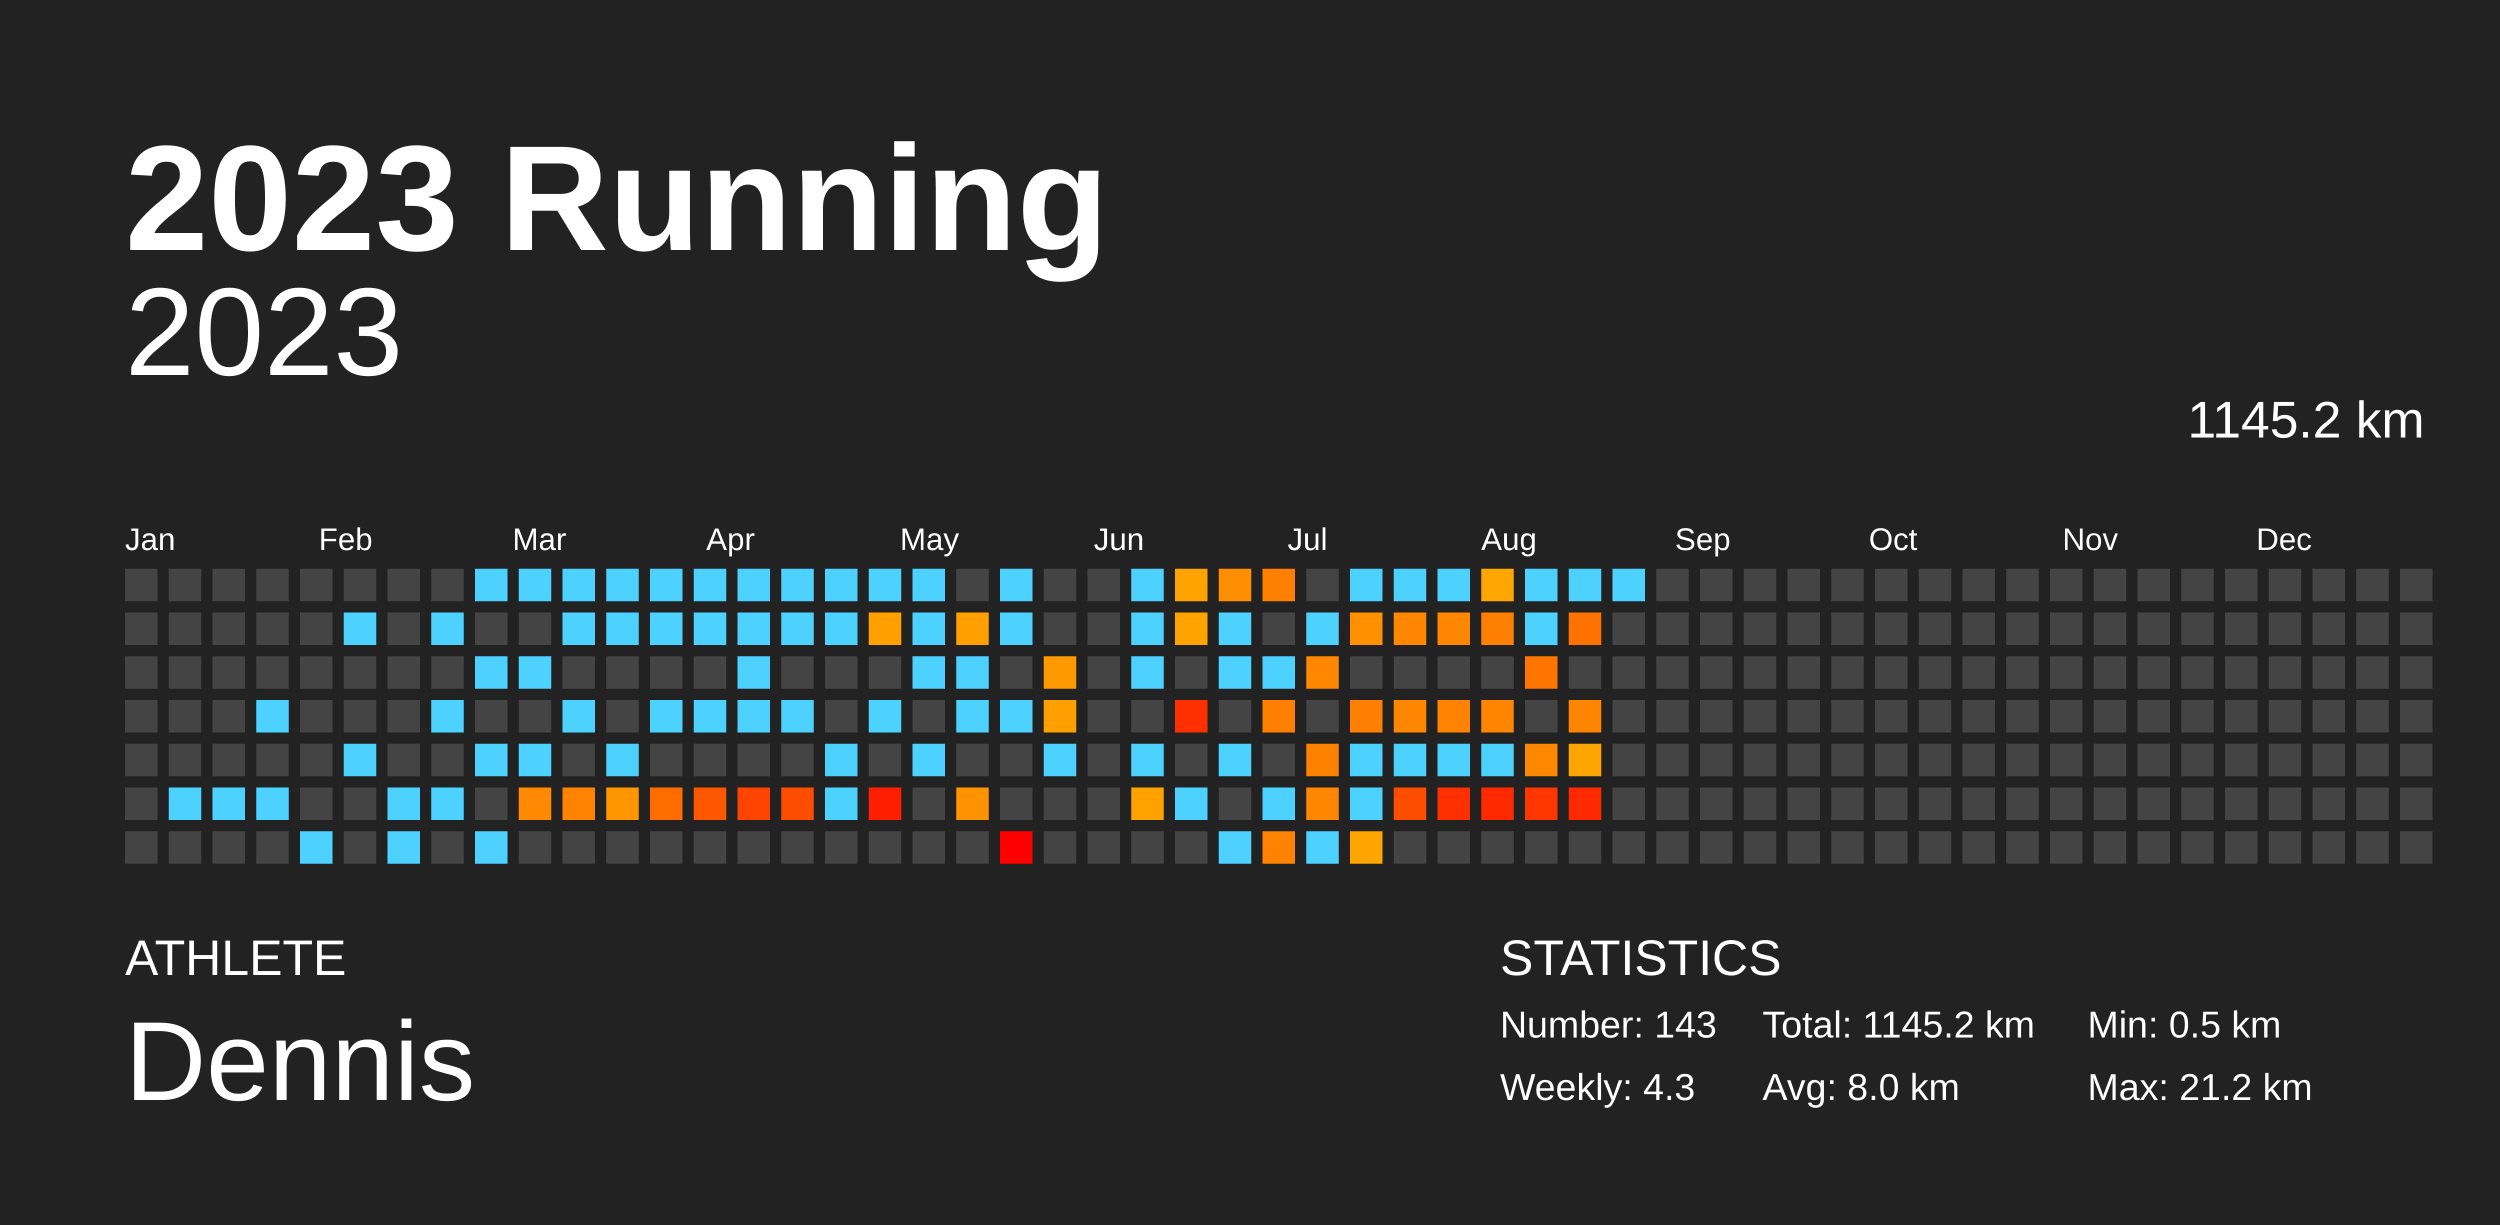
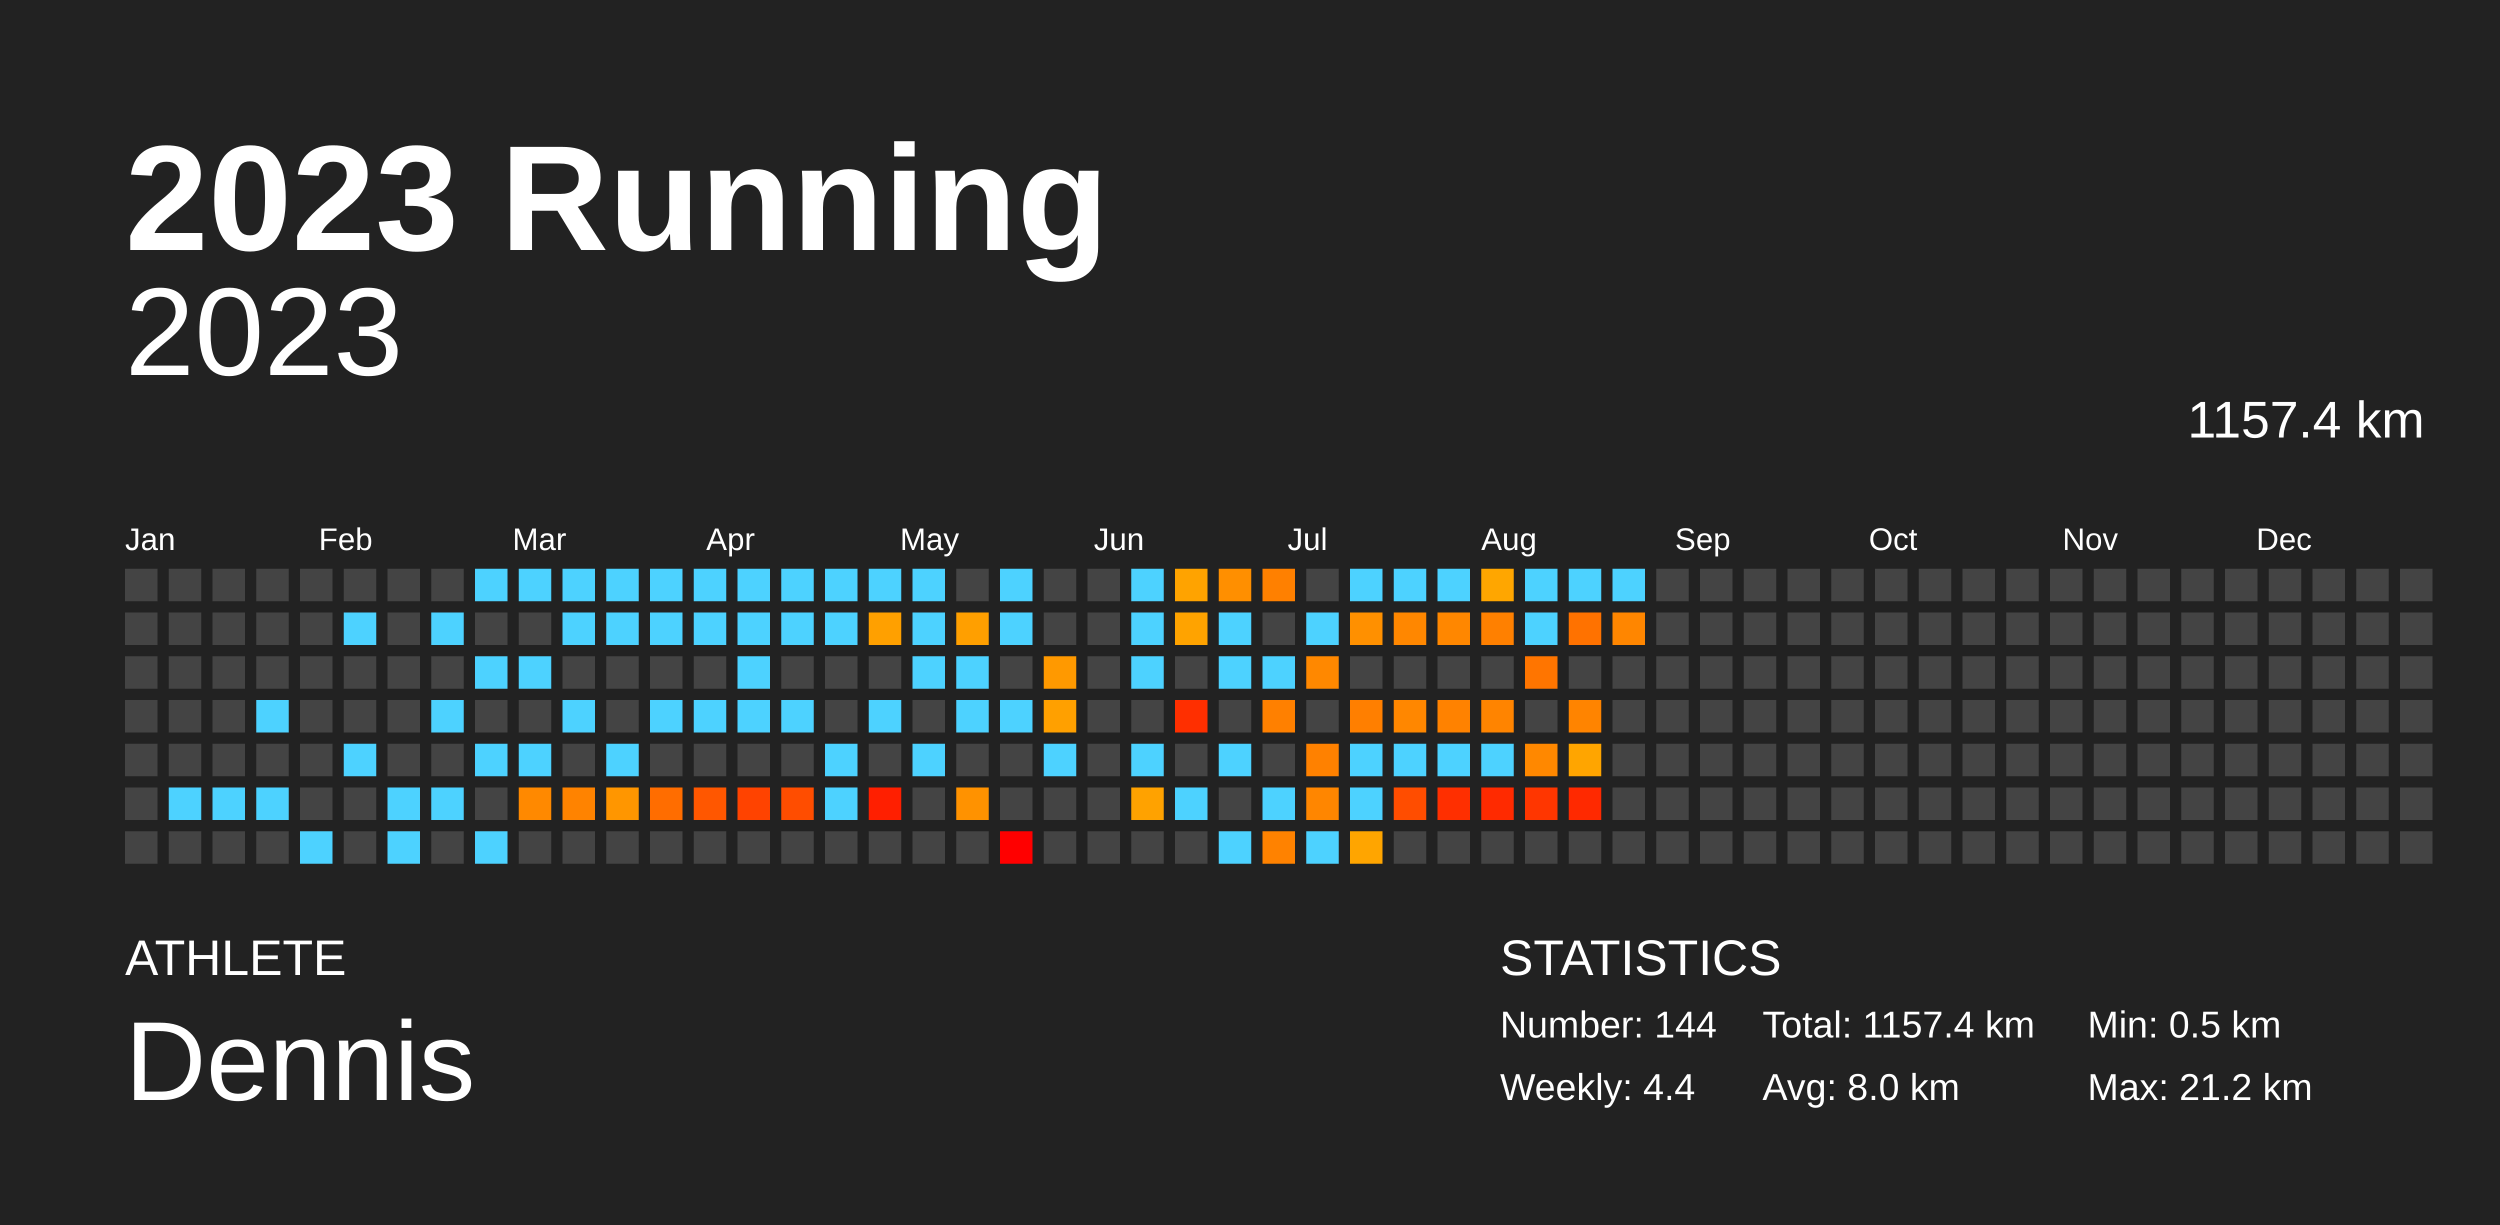
<svg xmlns="http://www.w3.org/2000/svg" baseProfile="full" height="98mm" version="1.1" viewBox="0,0,200,98" width="200mm">
  <defs />
  <rect fill="#222222" height="98" width="200" x="0" y="0" />
  <text fill="#FFFFFF" style="font-size:12px; font-family:Arial; font-weight:bold;" x="10" y="20">2023 Running</text>
  <text fill="#FFFFFF" style="font-size:4px; font-family:Arial" x="10" y="78">ATHLETE</text>
  <text fill="#FFFFFF" style="font-size:9px; font-family:Arial" x="10" y="88">Dennis</text>
  <text fill="#FFFFFF" style="font-size:4px; font-family:Arial" x="120" y="78">STATISTICS</text>
-   <text fill="#FFFFFF" style="font-size:3px; font-family:Arial" x="120" y="83">Number: 143</text>
-   <text fill="#FFFFFF" style="font-size:3px; font-family:Arial" x="120" y="88">Weekly: 4.3</text>
-   <text fill="#FFFFFF" style="font-size:3px; font-family:Arial" x="141" y="83">Total: 1145.2 km</text>
+   <text fill="#FFFFFF" style="font-size:3px; font-family:Arial" x="120" y="83">Number: 144</text>
+   <text fill="#FFFFFF" style="font-size:3px; font-family:Arial" x="120" y="88">Weekly: 4.4</text>
+   <text fill="#FFFFFF" style="font-size:3px; font-family:Arial" x="141" y="83">Total: 1157.4 km</text>
  <text fill="#FFFFFF" style="font-size:3px; font-family:Arial" x="141" y="88">Avg: 8.0 km</text>
  <text fill="#FFFFFF" style="font-size:3px; font-family:Arial" x="167" y="83">Min: 0.5 km</text>
  <text fill="#FFFFFF" style="font-size:3px; font-family:Arial" x="167" y="88">Max: 21.2 km</text>
  <text alignment-baseline="hanging" fill="#FFFFFF" style="font-size:10.0px; font-family:Arial;" x="10" y="30">2023</text>
-   <text alignment-baseline="hanging" fill="#FFFFFF" style="font-size:4.125px; font-family:Arial;" x="175" y="35">1145.2 km</text>
+   <text alignment-baseline="hanging" fill="#FFFFFF" style="font-size:4.125px; font-family:Arial;" x="175" y="35">1157.4 km</text>
  <text fill="#FFFFFF" style="font-size:2.5px; font-family:Arial" x="10.0" y="44">Jan</text>
  <text fill="#FFFFFF" style="font-size:2.5px; font-family:Arial" x="25.5" y="44">Feb</text>
  <text fill="#FFFFFF" style="font-size:2.5px; font-family:Arial" x="41.0" y="44">Mar</text>
  <text fill="#FFFFFF" style="font-size:2.5px; font-family:Arial" x="56.5" y="44">Apr</text>
  <text fill="#FFFFFF" style="font-size:2.5px; font-family:Arial" x="72.0" y="44">May</text>
  <text fill="#FFFFFF" style="font-size:2.5px; font-family:Arial" x="87.5" y="44">Jun</text>
  <text fill="#FFFFFF" style="font-size:2.5px; font-family:Arial" x="103.0" y="44">Jul</text>
  <text fill="#FFFFFF" style="font-size:2.5px; font-family:Arial" x="118.5" y="44">Aug</text>
  <text fill="#FFFFFF" style="font-size:2.5px; font-family:Arial" x="134.0" y="44">Sep</text>
  <text fill="#FFFFFF" style="font-size:2.5px; font-family:Arial" x="149.5" y="44">Oct</text>
  <text fill="#FFFFFF" style="font-size:2.5px; font-family:Arial" x="165.0" y="44">Nov</text>
  <text fill="#FFFFFF" style="font-size:2.5px; font-family:Arial" x="180.5" y="44">Dec</text>
  <rect fill="#444444" height="2.6" width="2.6" x="10.0" y="45.5" />
  <rect fill="#444444" height="2.6" width="2.6" x="10.0" y="49.0" />
  <rect fill="#444444" height="2.6" width="2.6" x="10.0" y="52.5" />
  <rect fill="#444444" height="2.6" width="2.6" x="10.0" y="56.0" />
  <rect fill="#444444" height="2.6" width="2.6" x="10.0" y="59.5" />
  <rect fill="#444444" height="2.6" width="2.6" x="10.0" y="63.0" />
  <rect fill="#444444" height="2.6" width="2.6" x="10.0" y="66.5" />
  <rect fill="#444444" height="2.6" width="2.6" x="13.5" y="45.5" />
  <rect fill="#444444" height="2.6" width="2.6" x="13.5" y="49.0" />
  <rect fill="#444444" height="2.6" width="2.6" x="13.5" y="52.5" />
  <rect fill="#444444" height="2.6" width="2.6" x="13.5" y="56.0" />
  <rect fill="#444444" height="2.6" width="2.6" x="13.5" y="59.5" />
  <rect fill="#4dd2ff" height="2.6" width="2.6" x="13.5" y="63.0" />
  <rect fill="#444444" height="2.6" width="2.6" x="13.5" y="66.5" />
  <rect fill="#444444" height="2.6" width="2.6" x="17.0" y="45.5" />
  <rect fill="#444444" height="2.6" width="2.6" x="17.0" y="49.0" />
  <rect fill="#444444" height="2.6" width="2.6" x="17.0" y="52.5" />
  <rect fill="#444444" height="2.6" width="2.6" x="17.0" y="56.0" />
  <rect fill="#444444" height="2.6" width="2.6" x="17.0" y="59.5" />
  <rect fill="#4dd2ff" height="2.6" width="2.6" x="17.0" y="63.0" />
  <rect fill="#444444" height="2.6" width="2.6" x="17.0" y="66.5" />
  <rect fill="#444444" height="2.6" width="2.6" x="20.5" y="45.5" />
  <rect fill="#444444" height="2.6" width="2.6" x="20.5" y="49.0" />
  <rect fill="#444444" height="2.6" width="2.6" x="20.5" y="52.5" />
  <rect fill="#4dd2ff" height="2.6" width="2.6" x="20.5" y="56.0" />
  <rect fill="#444444" height="2.6" width="2.6" x="20.5" y="59.5" />
  <rect fill="#4dd2ff" height="2.6" width="2.6" x="20.5" y="63.0" />
  <rect fill="#444444" height="2.6" width="2.6" x="20.5" y="66.5" />
  <rect fill="#444444" height="2.6" width="2.6" x="24.0" y="45.5" />
  <rect fill="#444444" height="2.6" width="2.6" x="24.0" y="49.0" />
  <rect fill="#444444" height="2.6" width="2.6" x="24.0" y="52.5" />
  <rect fill="#444444" height="2.6" width="2.6" x="24.0" y="56.0" />
  <rect fill="#444444" height="2.6" width="2.6" x="24.0" y="59.5" />
  <rect fill="#444444" height="2.6" width="2.6" x="24.0" y="63.0" />
  <rect fill="#4dd2ff" height="2.6" width="2.6" x="24.0" y="66.5" />
  <rect fill="#444444" height="2.6" width="2.6" x="27.5" y="45.5" />
  <rect fill="#4dd2ff" height="2.6" width="2.6" x="27.5" y="49.0" />
  <rect fill="#444444" height="2.6" width="2.6" x="27.5" y="52.5" />
  <rect fill="#444444" height="2.6" width="2.6" x="27.5" y="56.0" />
  <rect fill="#4dd2ff" height="2.6" width="2.6" x="27.5" y="59.5" />
  <rect fill="#444444" height="2.6" width="2.6" x="27.5" y="63.0" />
  <rect fill="#444444" height="2.6" width="2.6" x="27.5" y="66.5" />
  <rect fill="#444444" height="2.6" width="2.6" x="31.0" y="45.5" />
  <rect fill="#444444" height="2.6" width="2.6" x="31.0" y="49.0" />
  <rect fill="#444444" height="2.6" width="2.6" x="31.0" y="52.5" />
  <rect fill="#444444" height="2.6" width="2.6" x="31.0" y="56.0" />
  <rect fill="#444444" height="2.6" width="2.6" x="31.0" y="59.5" />
  <rect fill="#4dd2ff" height="2.6" width="2.6" x="31.0" y="63.0" />
  <rect fill="#4dd2ff" height="2.6" width="2.6" x="31.0" y="66.5" />
  <rect fill="#444444" height="2.6" width="2.6" x="34.5" y="45.5" />
  <rect fill="#4dd2ff" height="2.6" width="2.6" x="34.5" y="49.0" />
  <rect fill="#444444" height="2.6" width="2.6" x="34.5" y="52.5" />
  <rect fill="#4dd2ff" height="2.6" width="2.6" x="34.5" y="56.0" />
  <rect fill="#444444" height="2.6" width="2.6" x="34.5" y="59.5" />
  <rect fill="#4dd2ff" height="2.6" width="2.6" x="34.5" y="63.0" />
  <rect fill="#444444" height="2.6" width="2.6" x="34.5" y="66.5" />
  <rect fill="#4dd2ff" height="2.6" width="2.6" x="38.0" y="45.5" />
  <rect fill="#444444" height="2.6" width="2.6" x="38.0" y="49.0" />
  <rect fill="#4dd2ff" height="2.6" width="2.6" x="38.0" y="52.5" />
  <rect fill="#444444" height="2.6" width="2.6" x="38.0" y="56.0" />
  <rect fill="#4dd2ff" height="2.6" width="2.6" x="38.0" y="59.5" />
  <rect fill="#444444" height="2.6" width="2.6" x="38.0" y="63.0" />
  <rect fill="#4dd2ff" height="2.6" width="2.6" x="38.0" y="66.5" />
  <rect fill="#4dd2ff" height="2.6" width="2.6" x="41.5" y="45.5" />
  <rect fill="#444444" height="2.6" width="2.6" x="41.5" y="49.0" />
  <rect fill="#4dd2ff" height="2.6" width="2.6" x="41.5" y="52.5" />
  <rect fill="#444444" height="2.6" width="2.6" x="41.5" y="56.0" />
  <rect fill="#4dd2ff" height="2.6" width="2.6" x="41.5" y="59.5" />
  <rect fill="#ff8900" height="2.6" width="2.6" x="41.5" y="63.0" />
  <rect fill="#444444" height="2.6" width="2.6" x="41.5" y="66.5" />
  <rect fill="#4dd2ff" height="2.6" width="2.6" x="45.0" y="45.5" />
  <rect fill="#4dd2ff" height="2.6" width="2.6" x="45.0" y="49.0" />
  <rect fill="#444444" height="2.6" width="2.6" x="45.0" y="52.5" />
  <rect fill="#4dd2ff" height="2.6" width="2.6" x="45.0" y="56.0" />
  <rect fill="#444444" height="2.6" width="2.6" x="45.0" y="59.5" />
  <rect fill="#ff8300" height="2.6" width="2.6" x="45.0" y="63.0" />
  <rect fill="#444444" height="2.6" width="2.6" x="45.0" y="66.5" />
  <rect fill="#4dd2ff" height="2.6" width="2.6" x="48.5" y="45.5" />
  <rect fill="#4dd2ff" height="2.6" width="2.6" x="48.5" y="49.0" />
  <rect fill="#444444" height="2.6" width="2.6" x="48.5" y="52.5" />
  <rect fill="#444444" height="2.6" width="2.6" x="48.5" y="56.0" />
  <rect fill="#4dd2ff" height="2.6" width="2.6" x="48.5" y="59.5" />
  <rect fill="#ff9600" height="2.6" width="2.6" x="48.5" y="63.0" />
  <rect fill="#444444" height="2.6" width="2.6" x="48.5" y="66.5" />
  <rect fill="#4dd2ff" height="2.6" width="2.6" x="52.0" y="45.5" />
  <rect fill="#4dd2ff" height="2.6" width="2.6" x="52.0" y="49.0" />
  <rect fill="#444444" height="2.6" width="2.6" x="52.0" y="52.5" />
  <rect fill="#4dd2ff" height="2.6" width="2.6" x="52.0" y="56.0" />
  <rect fill="#444444" height="2.6" width="2.6" x="52.0" y="59.5" />
  <rect fill="#ff6d00" height="2.6" width="2.6" x="52.0" y="63.0" />
  <rect fill="#444444" height="2.6" width="2.6" x="52.0" y="66.5" />
  <rect fill="#4dd2ff" height="2.6" width="2.6" x="55.5" y="45.5" />
  <rect fill="#4dd2ff" height="2.6" width="2.6" x="55.5" y="49.0" />
  <rect fill="#444444" height="2.6" width="2.6" x="55.5" y="52.5" />
  <rect fill="#4dd2ff" height="2.6" width="2.6" x="55.5" y="56.0" />
  <rect fill="#444444" height="2.6" width="2.6" x="55.5" y="59.5" />
  <rect fill="#ff5700" height="2.6" width="2.6" x="55.5" y="63.0" />
  <rect fill="#444444" height="2.6" width="2.6" x="55.5" y="66.5" />
  <rect fill="#4dd2ff" height="2.6" width="2.6" x="59.0" y="45.5" />
  <rect fill="#4dd2ff" height="2.6" width="2.6" x="59.0" y="49.0" />
  <rect fill="#4dd2ff" height="2.6" width="2.6" x="59.0" y="52.5" />
  <rect fill="#4dd2ff" height="2.6" width="2.6" x="59.0" y="56.0" />
  <rect fill="#444444" height="2.6" width="2.6" x="59.0" y="59.5" />
  <rect fill="#ff4300" height="2.6" width="2.6" x="59.0" y="63.0" />
  <rect fill="#444444" height="2.6" width="2.6" x="59.0" y="66.5" />
  <rect fill="#4dd2ff" height="2.6" width="2.6" x="62.5" y="45.5" />
  <rect fill="#4dd2ff" height="2.6" width="2.6" x="62.5" y="49.0" />
  <rect fill="#444444" height="2.6" width="2.6" x="62.5" y="52.5" />
  <rect fill="#4dd2ff" height="2.6" width="2.6" x="62.5" y="56.0" />
  <rect fill="#444444" height="2.6" width="2.6" x="62.5" y="59.5" />
  <rect fill="#ff4d00" height="2.6" width="2.6" x="62.5" y="63.0" />
  <rect fill="#444444" height="2.6" width="2.6" x="62.5" y="66.5" />
  <rect fill="#4dd2ff" height="2.6" width="2.6" x="66.0" y="45.5" />
  <rect fill="#4dd2ff" height="2.6" width="2.6" x="66.0" y="49.0" />
  <rect fill="#444444" height="2.6" width="2.6" x="66.0" y="52.5" />
  <rect fill="#444444" height="2.6" width="2.6" x="66.0" y="56.0" />
  <rect fill="#4dd2ff" height="2.6" width="2.6" x="66.0" y="59.5" />
  <rect fill="#4dd2ff" height="2.6" width="2.6" x="66.0" y="63.0" />
  <rect fill="#444444" height="2.6" width="2.6" x="66.0" y="66.5" />
  <rect fill="#4dd2ff" height="2.6" width="2.6" x="69.5" y="45.5" />
  <rect fill="#ffa000" height="2.6" width="2.6" x="69.5" y="49.0" />
  <rect fill="#444444" height="2.6" width="2.6" x="69.5" y="52.5" />
  <rect fill="#4dd2ff" height="2.6" width="2.6" x="69.5" y="56.0" />
  <rect fill="#444444" height="2.6" width="2.6" x="69.5" y="59.5" />
  <rect fill="#ff1f00" height="2.6" width="2.6" x="69.5" y="63.0" />
  <rect fill="#444444" height="2.6" width="2.6" x="69.5" y="66.5" />
  <rect fill="#4dd2ff" height="2.6" width="2.6" x="73.0" y="45.5" />
  <rect fill="#4dd2ff" height="2.6" width="2.6" x="73.0" y="49.0" />
  <rect fill="#4dd2ff" height="2.6" width="2.6" x="73.0" y="52.5" />
  <rect fill="#444444" height="2.6" width="2.6" x="73.0" y="56.0" />
  <rect fill="#4dd2ff" height="2.6" width="2.6" x="73.0" y="59.5" />
  <rect fill="#444444" height="2.6" width="2.6" x="73.0" y="63.0" />
  <rect fill="#444444" height="2.6" width="2.6" x="73.0" y="66.5" />
  <rect fill="#444444" height="2.6" width="2.6" x="76.5" y="45.5" />
  <rect fill="#ff9f00" height="2.6" width="2.6" x="76.5" y="49.0" />
  <rect fill="#4dd2ff" height="2.6" width="2.6" x="76.5" y="52.5" />
  <rect fill="#4dd2ff" height="2.6" width="2.6" x="76.5" y="56.0" />
  <rect fill="#444444" height="2.6" width="2.6" x="76.5" y="59.5" />
  <rect fill="#ff9200" height="2.6" width="2.6" x="76.5" y="63.0" />
  <rect fill="#444444" height="2.6" width="2.6" x="76.5" y="66.5" />
  <rect fill="#4dd2ff" height="2.6" width="2.6" x="80.0" y="45.5" />
  <rect fill="#4dd2ff" height="2.6" width="2.6" x="80.0" y="49.0" />
  <rect fill="#444444" height="2.6" width="2.6" x="80.0" y="52.5" />
  <rect fill="#4dd2ff" height="2.6" width="2.6" x="80.0" y="56.0" />
  <rect fill="#444444" height="2.6" width="2.6" x="80.0" y="59.5" />
  <rect fill="#444444" height="2.6" width="2.6" x="80.0" y="63.0" />
  <rect fill="red" height="2.6" width="2.6" x="80.0" y="66.5" />
  <rect fill="#444444" height="2.6" width="2.6" x="83.5" y="45.5" />
  <rect fill="#444444" height="2.6" width="2.6" x="83.5" y="49.0" />
  <rect fill="#ff9900" height="2.6" width="2.6" x="83.5" y="52.5" />
  <rect fill="#ffa000" height="2.6" width="2.6" x="83.5" y="56.0" />
  <rect fill="#4dd2ff" height="2.6" width="2.6" x="83.5" y="59.5" />
  <rect fill="#444444" height="2.6" width="2.6" x="83.5" y="63.0" />
  <rect fill="#444444" height="2.6" width="2.6" x="83.5" y="66.5" />
  <rect fill="#444444" height="2.6" width="2.6" x="87.0" y="45.5" />
  <rect fill="#444444" height="2.6" width="2.6" x="87.0" y="49.0" />
  <rect fill="#444444" height="2.6" width="2.6" x="87.0" y="52.5" />
  <rect fill="#444444" height="2.6" width="2.6" x="87.0" y="56.0" />
  <rect fill="#444444" height="2.6" width="2.6" x="87.0" y="59.5" />
  <rect fill="#444444" height="2.6" width="2.6" x="87.0" y="63.0" />
  <rect fill="#444444" height="2.6" width="2.6" x="87.0" y="66.5" />
  <rect fill="#4dd2ff" height="2.6" width="2.6" x="90.5" y="45.5" />
  <rect fill="#4dd2ff" height="2.6" width="2.6" x="90.5" y="49.0" />
  <rect fill="#4dd2ff" height="2.6" width="2.6" x="90.5" y="52.5" />
  <rect fill="#444444" height="2.6" width="2.6" x="90.5" y="56.0" />
  <rect fill="#4dd2ff" height="2.6" width="2.6" x="90.5" y="59.5" />
  <rect fill="#ffa200" height="2.6" width="2.6" x="90.5" y="63.0" />
  <rect fill="#444444" height="2.6" width="2.6" x="90.5" y="66.5" />
  <rect fill="#ffa300" height="2.6" width="2.6" x="94.0" y="45.5" />
  <rect fill="#ffa300" height="2.6" width="2.6" x="94.0" y="49.0" />
  <rect fill="#444444" height="2.6" width="2.6" x="94.0" y="52.5" />
  <rect fill="#ff2f00" height="2.6" width="2.6" x="94.0" y="56.0" />
  <rect fill="#444444" height="2.6" width="2.6" x="94.0" y="59.5" />
  <rect fill="#4dd2ff" height="2.6" width="2.6" x="94.0" y="63.0" />
  <rect fill="#444444" height="2.6" width="2.6" x="94.0" y="66.5" />
  <rect fill="#ff8f00" height="2.6" width="2.6" x="97.5" y="45.5" />
  <rect fill="#4dd2ff" height="2.6" width="2.6" x="97.5" y="49.0" />
  <rect fill="#4dd2ff" height="2.6" width="2.6" x="97.5" y="52.5" />
  <rect fill="#444444" height="2.6" width="2.6" x="97.5" y="56.0" />
  <rect fill="#4dd2ff" height="2.6" width="2.6" x="97.5" y="59.5" />
  <rect fill="#444444" height="2.6" width="2.6" x="97.5" y="63.0" />
  <rect fill="#4dd2ff" height="2.6" width="2.6" x="97.5" y="66.5" />
  <rect fill="#ff8000" height="2.6" width="2.6" x="101.0" y="45.5" />
  <rect fill="#444444" height="2.6" width="2.6" x="101.0" y="49.0" />
  <rect fill="#4dd2ff" height="2.6" width="2.6" x="101.0" y="52.5" />
  <rect fill="#ff8000" height="2.6" width="2.6" x="101.0" y="56.0" />
  <rect fill="#444444" height="2.6" width="2.6" x="101.0" y="59.5" />
  <rect fill="#4dd2ff" height="2.6" width="2.6" x="101.0" y="63.0" />
  <rect fill="#ff8200" height="2.6" width="2.6" x="101.0" y="66.5" />
  <rect fill="#444444" height="2.6" width="2.6" x="104.5" y="45.5" />
  <rect fill="#4dd2ff" height="2.6" width="2.6" x="104.5" y="49.0" />
  <rect fill="#ff8800" height="2.6" width="2.6" x="104.5" y="52.5" />
  <rect fill="#444444" height="2.6" width="2.6" x="104.5" y="56.0" />
  <rect fill="#ff8100" height="2.6" width="2.6" x="104.5" y="59.5" />
  <rect fill="#ff8600" height="2.6" width="2.6" x="104.5" y="63.0" />
  <rect fill="#4dd2ff" height="2.6" width="2.6" x="104.5" y="66.5" />
  <rect fill="#4dd2ff" height="2.6" width="2.6" x="108.0" y="45.5" />
  <rect fill="#ff9000" height="2.6" width="2.6" x="108.0" y="49.0" />
  <rect fill="#444444" height="2.6" width="2.6" x="108.0" y="52.5" />
  <rect fill="#ff7f00" height="2.6" width="2.6" x="108.0" y="56.0" />
  <rect fill="#4dd2ff" height="2.6" width="2.6" x="108.0" y="59.5" />
  <rect fill="#4dd2ff" height="2.6" width="2.6" x="108.0" y="63.0" />
  <rect fill="#ffa500" height="2.6" width="2.6" x="108.0" y="66.5" />
  <rect fill="#4dd2ff" height="2.6" width="2.6" x="111.5" y="45.5" />
  <rect fill="#ff8700" height="2.6" width="2.6" x="111.5" y="49.0" />
  <rect fill="#444444" height="2.6" width="2.6" x="111.5" y="52.5" />
  <rect fill="#ff8700" height="2.6" width="2.6" x="111.5" y="56.0" />
  <rect fill="#4dd2ff" height="2.6" width="2.6" x="111.5" y="59.5" />
  <rect fill="#ff4d00" height="2.6" width="2.6" x="111.5" y="63.0" />
  <rect fill="#444444" height="2.6" width="2.6" x="111.5" y="66.5" />
  <rect fill="#4dd2ff" height="2.6" width="2.6" x="115.0" y="45.5" />
  <rect fill="#ff8700" height="2.6" width="2.6" x="115.0" y="49.0" />
  <rect fill="#444444" height="2.6" width="2.6" x="115.0" y="52.5" />
  <rect fill="#ff8200" height="2.6" width="2.6" x="115.0" y="56.0" />
  <rect fill="#4dd2ff" height="2.6" width="2.6" x="115.0" y="59.5" />
  <rect fill="#ff2f00" height="2.6" width="2.6" x="115.0" y="63.0" />
  <rect fill="#444444" height="2.6" width="2.6" x="115.0" y="66.5" />
  <rect fill="#ffa600" height="2.6" width="2.6" x="118.5" y="45.5" />
  <rect fill="#ff8000" height="2.6" width="2.6" x="118.5" y="49.0" />
  <rect fill="#444444" height="2.6" width="2.6" x="118.5" y="52.5" />
  <rect fill="#ff8400" height="2.6" width="2.6" x="118.5" y="56.0" />
  <rect fill="#4dd2ff" height="2.6" width="2.6" x="118.5" y="59.5" />
  <rect fill="#ff2a00" height="2.6" width="2.6" x="118.5" y="63.0" />
  <rect fill="#444444" height="2.6" width="2.6" x="118.5" y="66.5" />
  <rect fill="#4dd2ff" height="2.6" width="2.6" x="122.0" y="45.5" />
  <rect fill="#4dd2ff" height="2.6" width="2.6" x="122.0" y="49.0" />
  <rect fill="#ff7500" height="2.6" width="2.6" x="122.0" y="52.5" />
  <rect fill="#444444" height="2.6" width="2.6" x="122.0" y="56.0" />
  <rect fill="#ff8800" height="2.6" width="2.6" x="122.0" y="59.5" />
  <rect fill="#ff3600" height="2.6" width="2.6" x="122.0" y="63.0" />
  <rect fill="#444444" height="2.6" width="2.6" x="122.0" y="66.5" />
  <rect fill="#4dd2ff" height="2.6" width="2.6" x="125.5" y="45.5" />
  <rect fill="#ff7200" height="2.6" width="2.6" x="125.5" y="49.0" />
  <rect fill="#444444" height="2.6" width="2.6" x="125.5" y="52.5" />
  <rect fill="#ff8400" height="2.6" width="2.6" x="125.5" y="56.0" />
  <rect fill="#ffa500" height="2.6" width="2.6" x="125.5" y="59.5" />
  <rect fill="#ff2900" height="2.6" width="2.6" x="125.5" y="63.0" />
  <rect fill="#444444" height="2.6" width="2.6" x="125.5" y="66.5" />
  <rect fill="#4dd2ff" height="2.6" width="2.6" x="129.0" y="45.5" />
-   <rect fill="#444444" height="2.6" width="2.6" x="129.0" y="49.0" />
+   <rect fill="#ff8600" height="2.6" width="2.6" x="129.0" y="49.0" />
  <rect fill="#444444" height="2.6" width="2.6" x="129.0" y="52.5" />
  <rect fill="#444444" height="2.6" width="2.6" x="129.0" y="56.0" />
  <rect fill="#444444" height="2.6" width="2.6" x="129.0" y="59.5" />
  <rect fill="#444444" height="2.6" width="2.6" x="129.0" y="63.0" />
  <rect fill="#444444" height="2.6" width="2.6" x="129.0" y="66.5" />
  <rect fill="#444444" height="2.6" width="2.6" x="132.5" y="45.5" />
  <rect fill="#444444" height="2.6" width="2.6" x="132.5" y="49.0" />
  <rect fill="#444444" height="2.6" width="2.6" x="132.5" y="52.5" />
  <rect fill="#444444" height="2.6" width="2.6" x="132.5" y="56.0" />
  <rect fill="#444444" height="2.6" width="2.6" x="132.5" y="59.5" />
  <rect fill="#444444" height="2.6" width="2.6" x="132.5" y="63.0" />
  <rect fill="#444444" height="2.6" width="2.6" x="132.5" y="66.5" />
  <rect fill="#444444" height="2.6" width="2.6" x="136.0" y="45.5" />
  <rect fill="#444444" height="2.6" width="2.6" x="136.0" y="49.0" />
  <rect fill="#444444" height="2.6" width="2.6" x="136.0" y="52.5" />
  <rect fill="#444444" height="2.6" width="2.6" x="136.0" y="56.0" />
  <rect fill="#444444" height="2.6" width="2.6" x="136.0" y="59.5" />
  <rect fill="#444444" height="2.6" width="2.6" x="136.0" y="63.0" />
  <rect fill="#444444" height="2.6" width="2.6" x="136.0" y="66.5" />
  <rect fill="#444444" height="2.6" width="2.6" x="139.5" y="45.5" />
  <rect fill="#444444" height="2.6" width="2.6" x="139.5" y="49.0" />
  <rect fill="#444444" height="2.6" width="2.6" x="139.5" y="52.5" />
  <rect fill="#444444" height="2.6" width="2.6" x="139.5" y="56.0" />
  <rect fill="#444444" height="2.6" width="2.6" x="139.5" y="59.5" />
  <rect fill="#444444" height="2.6" width="2.6" x="139.5" y="63.0" />
  <rect fill="#444444" height="2.6" width="2.6" x="139.5" y="66.5" />
  <rect fill="#444444" height="2.6" width="2.6" x="143.0" y="45.5" />
  <rect fill="#444444" height="2.6" width="2.6" x="143.0" y="49.0" />
  <rect fill="#444444" height="2.6" width="2.6" x="143.0" y="52.5" />
  <rect fill="#444444" height="2.6" width="2.6" x="143.0" y="56.0" />
  <rect fill="#444444" height="2.6" width="2.6" x="143.0" y="59.5" />
  <rect fill="#444444" height="2.6" width="2.6" x="143.0" y="63.0" />
  <rect fill="#444444" height="2.6" width="2.6" x="143.0" y="66.5" />
  <rect fill="#444444" height="2.6" width="2.6" x="146.5" y="45.5" />
  <rect fill="#444444" height="2.6" width="2.6" x="146.5" y="49.0" />
  <rect fill="#444444" height="2.6" width="2.6" x="146.5" y="52.5" />
  <rect fill="#444444" height="2.6" width="2.6" x="146.5" y="56.0" />
  <rect fill="#444444" height="2.6" width="2.6" x="146.5" y="59.5" />
  <rect fill="#444444" height="2.6" width="2.6" x="146.5" y="63.0" />
  <rect fill="#444444" height="2.6" width="2.6" x="146.5" y="66.5" />
  <rect fill="#444444" height="2.6" width="2.6" x="150.0" y="45.5" />
  <rect fill="#444444" height="2.6" width="2.6" x="150.0" y="49.0" />
  <rect fill="#444444" height="2.6" width="2.6" x="150.0" y="52.5" />
  <rect fill="#444444" height="2.6" width="2.6" x="150.0" y="56.0" />
  <rect fill="#444444" height="2.6" width="2.6" x="150.0" y="59.5" />
  <rect fill="#444444" height="2.6" width="2.6" x="150.0" y="63.0" />
  <rect fill="#444444" height="2.6" width="2.6" x="150.0" y="66.5" />
  <rect fill="#444444" height="2.6" width="2.6" x="153.5" y="45.5" />
  <rect fill="#444444" height="2.6" width="2.6" x="153.5" y="49.0" />
  <rect fill="#444444" height="2.6" width="2.6" x="153.5" y="52.5" />
  <rect fill="#444444" height="2.6" width="2.6" x="153.5" y="56.0" />
  <rect fill="#444444" height="2.6" width="2.6" x="153.5" y="59.5" />
  <rect fill="#444444" height="2.6" width="2.6" x="153.5" y="63.0" />
  <rect fill="#444444" height="2.6" width="2.6" x="153.5" y="66.5" />
  <rect fill="#444444" height="2.6" width="2.6" x="157.0" y="45.5" />
  <rect fill="#444444" height="2.6" width="2.6" x="157.0" y="49.0" />
  <rect fill="#444444" height="2.6" width="2.6" x="157.0" y="52.5" />
  <rect fill="#444444" height="2.6" width="2.6" x="157.0" y="56.0" />
  <rect fill="#444444" height="2.6" width="2.6" x="157.0" y="59.5" />
  <rect fill="#444444" height="2.6" width="2.6" x="157.0" y="63.0" />
  <rect fill="#444444" height="2.6" width="2.6" x="157.0" y="66.5" />
  <rect fill="#444444" height="2.6" width="2.6" x="160.5" y="45.5" />
  <rect fill="#444444" height="2.6" width="2.6" x="160.5" y="49.0" />
  <rect fill="#444444" height="2.6" width="2.6" x="160.5" y="52.5" />
  <rect fill="#444444" height="2.6" width="2.6" x="160.5" y="56.0" />
  <rect fill="#444444" height="2.6" width="2.6" x="160.5" y="59.5" />
  <rect fill="#444444" height="2.6" width="2.6" x="160.5" y="63.0" />
  <rect fill="#444444" height="2.6" width="2.6" x="160.5" y="66.5" />
  <rect fill="#444444" height="2.6" width="2.6" x="164.0" y="45.5" />
  <rect fill="#444444" height="2.6" width="2.6" x="164.0" y="49.0" />
  <rect fill="#444444" height="2.6" width="2.6" x="164.0" y="52.5" />
  <rect fill="#444444" height="2.6" width="2.6" x="164.0" y="56.0" />
  <rect fill="#444444" height="2.6" width="2.6" x="164.0" y="59.5" />
  <rect fill="#444444" height="2.6" width="2.6" x="164.0" y="63.0" />
  <rect fill="#444444" height="2.6" width="2.6" x="164.0" y="66.5" />
  <rect fill="#444444" height="2.6" width="2.6" x="167.5" y="45.5" />
  <rect fill="#444444" height="2.6" width="2.6" x="167.5" y="49.0" />
  <rect fill="#444444" height="2.6" width="2.6" x="167.5" y="52.5" />
  <rect fill="#444444" height="2.6" width="2.6" x="167.5" y="56.0" />
  <rect fill="#444444" height="2.6" width="2.6" x="167.5" y="59.5" />
  <rect fill="#444444" height="2.6" width="2.6" x="167.5" y="63.0" />
  <rect fill="#444444" height="2.6" width="2.6" x="167.5" y="66.5" />
  <rect fill="#444444" height="2.6" width="2.6" x="171.0" y="45.5" />
  <rect fill="#444444" height="2.6" width="2.6" x="171.0" y="49.0" />
  <rect fill="#444444" height="2.6" width="2.6" x="171.0" y="52.5" />
  <rect fill="#444444" height="2.6" width="2.6" x="171.0" y="56.0" />
  <rect fill="#444444" height="2.6" width="2.6" x="171.0" y="59.5" />
  <rect fill="#444444" height="2.6" width="2.6" x="171.0" y="63.0" />
  <rect fill="#444444" height="2.6" width="2.6" x="171.0" y="66.5" />
  <rect fill="#444444" height="2.6" width="2.6" x="174.5" y="45.5" />
  <rect fill="#444444" height="2.6" width="2.6" x="174.5" y="49.0" />
  <rect fill="#444444" height="2.6" width="2.6" x="174.5" y="52.5" />
  <rect fill="#444444" height="2.6" width="2.6" x="174.5" y="56.0" />
  <rect fill="#444444" height="2.6" width="2.6" x="174.5" y="59.5" />
  <rect fill="#444444" height="2.6" width="2.6" x="174.5" y="63.0" />
  <rect fill="#444444" height="2.6" width="2.6" x="174.5" y="66.5" />
  <rect fill="#444444" height="2.6" width="2.6" x="178.0" y="45.5" />
  <rect fill="#444444" height="2.6" width="2.6" x="178.0" y="49.0" />
  <rect fill="#444444" height="2.6" width="2.6" x="178.0" y="52.5" />
  <rect fill="#444444" height="2.6" width="2.6" x="178.0" y="56.0" />
  <rect fill="#444444" height="2.6" width="2.6" x="178.0" y="59.5" />
  <rect fill="#444444" height="2.6" width="2.6" x="178.0" y="63.0" />
  <rect fill="#444444" height="2.6" width="2.6" x="178.0" y="66.5" />
  <rect fill="#444444" height="2.6" width="2.6" x="181.5" y="45.5" />
  <rect fill="#444444" height="2.6" width="2.6" x="181.5" y="49.0" />
  <rect fill="#444444" height="2.6" width="2.6" x="181.5" y="52.5" />
  <rect fill="#444444" height="2.6" width="2.6" x="181.5" y="56.0" />
  <rect fill="#444444" height="2.6" width="2.6" x="181.5" y="59.5" />
  <rect fill="#444444" height="2.6" width="2.6" x="181.5" y="63.0" />
  <rect fill="#444444" height="2.6" width="2.6" x="181.5" y="66.5" />
  <rect fill="#444444" height="2.6" width="2.6" x="185.0" y="45.5" />
  <rect fill="#444444" height="2.6" width="2.6" x="185.0" y="49.0" />
  <rect fill="#444444" height="2.6" width="2.6" x="185.0" y="52.5" />
  <rect fill="#444444" height="2.6" width="2.6" x="185.0" y="56.0" />
  <rect fill="#444444" height="2.6" width="2.6" x="185.0" y="59.5" />
  <rect fill="#444444" height="2.6" width="2.6" x="185.0" y="63.0" />
  <rect fill="#444444" height="2.6" width="2.6" x="185.0" y="66.5" />
  <rect fill="#444444" height="2.6" width="2.6" x="188.5" y="45.5" />
  <rect fill="#444444" height="2.6" width="2.6" x="188.5" y="49.0" />
  <rect fill="#444444" height="2.6" width="2.6" x="188.5" y="52.5" />
  <rect fill="#444444" height="2.6" width="2.6" x="188.5" y="56.0" />
  <rect fill="#444444" height="2.6" width="2.6" x="188.5" y="59.5" />
  <rect fill="#444444" height="2.6" width="2.6" x="188.5" y="63.0" />
  <rect fill="#444444" height="2.6" width="2.6" x="188.5" y="66.5" />
  <rect fill="#444444" height="2.6" width="2.6" x="192.0" y="45.5" />
  <rect fill="#444444" height="2.6" width="2.6" x="192.0" y="49.0" />
  <rect fill="#444444" height="2.6" width="2.6" x="192.0" y="52.5" />
  <rect fill="#444444" height="2.6" width="2.6" x="192.0" y="56.0" />
  <rect fill="#444444" height="2.6" width="2.6" x="192.0" y="59.5" />
  <rect fill="#444444" height="2.6" width="2.6" x="192.0" y="63.0" />
  <rect fill="#444444" height="2.6" width="2.6" x="192.0" y="66.5" />
</svg>
